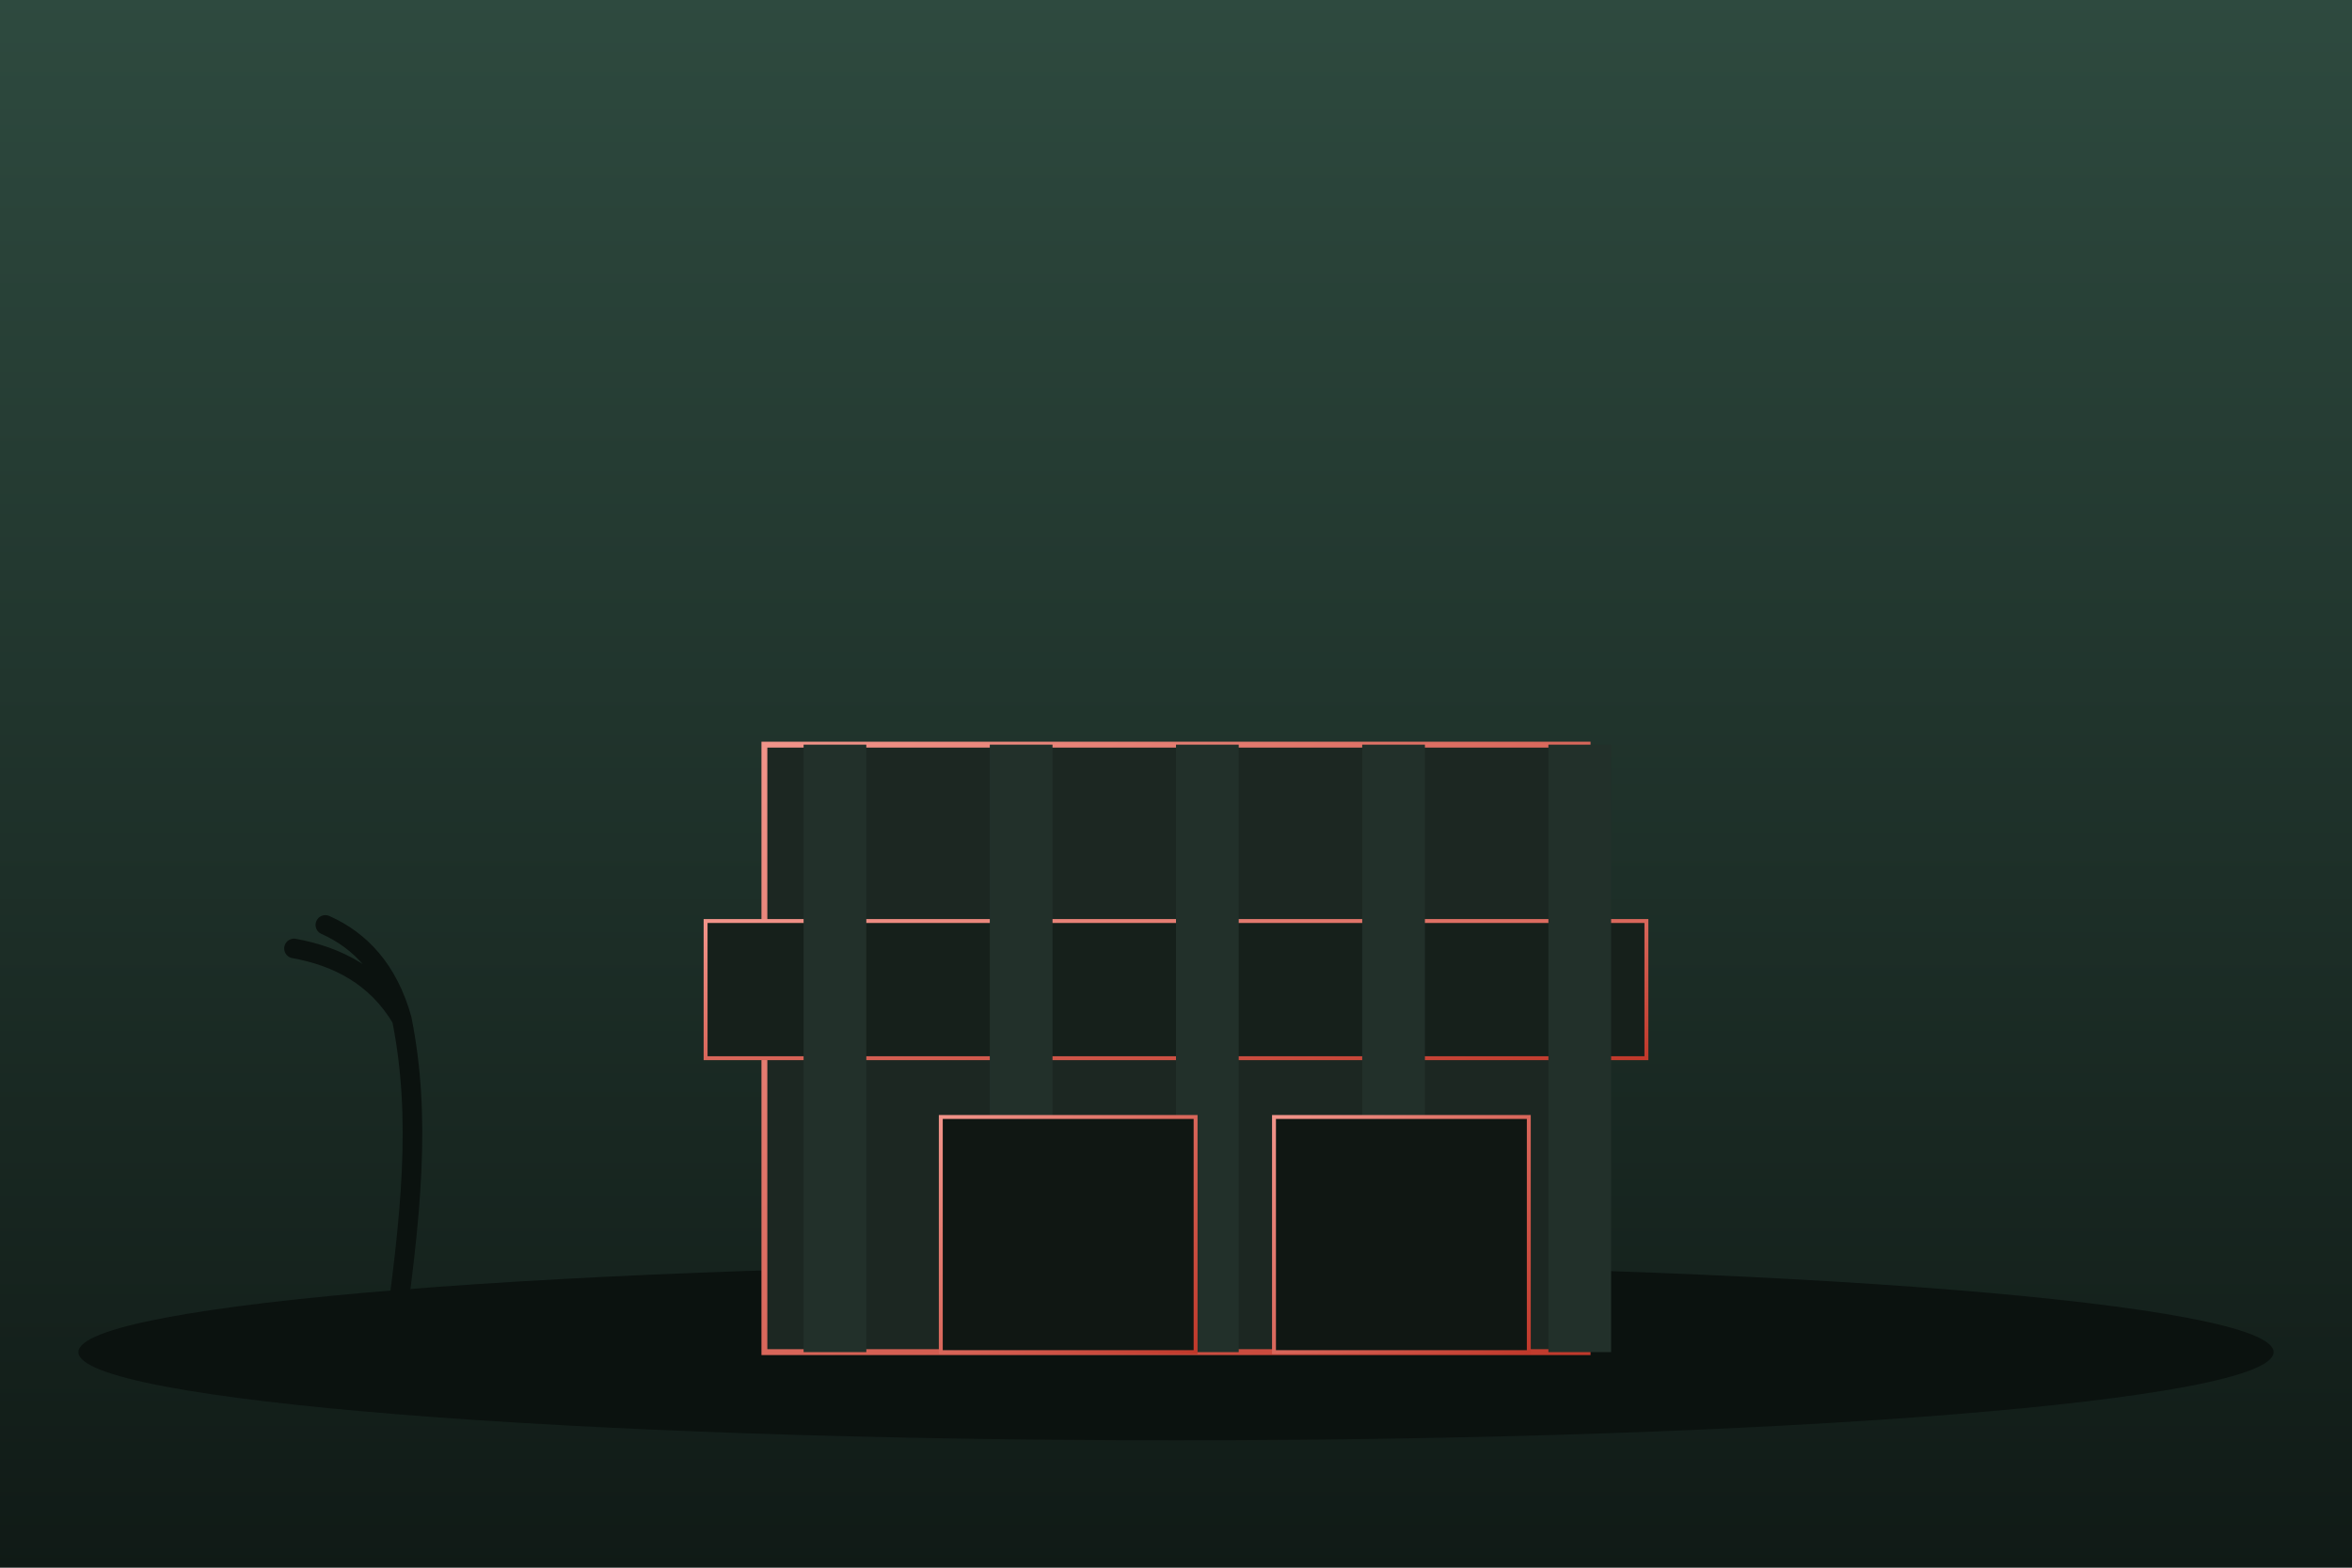
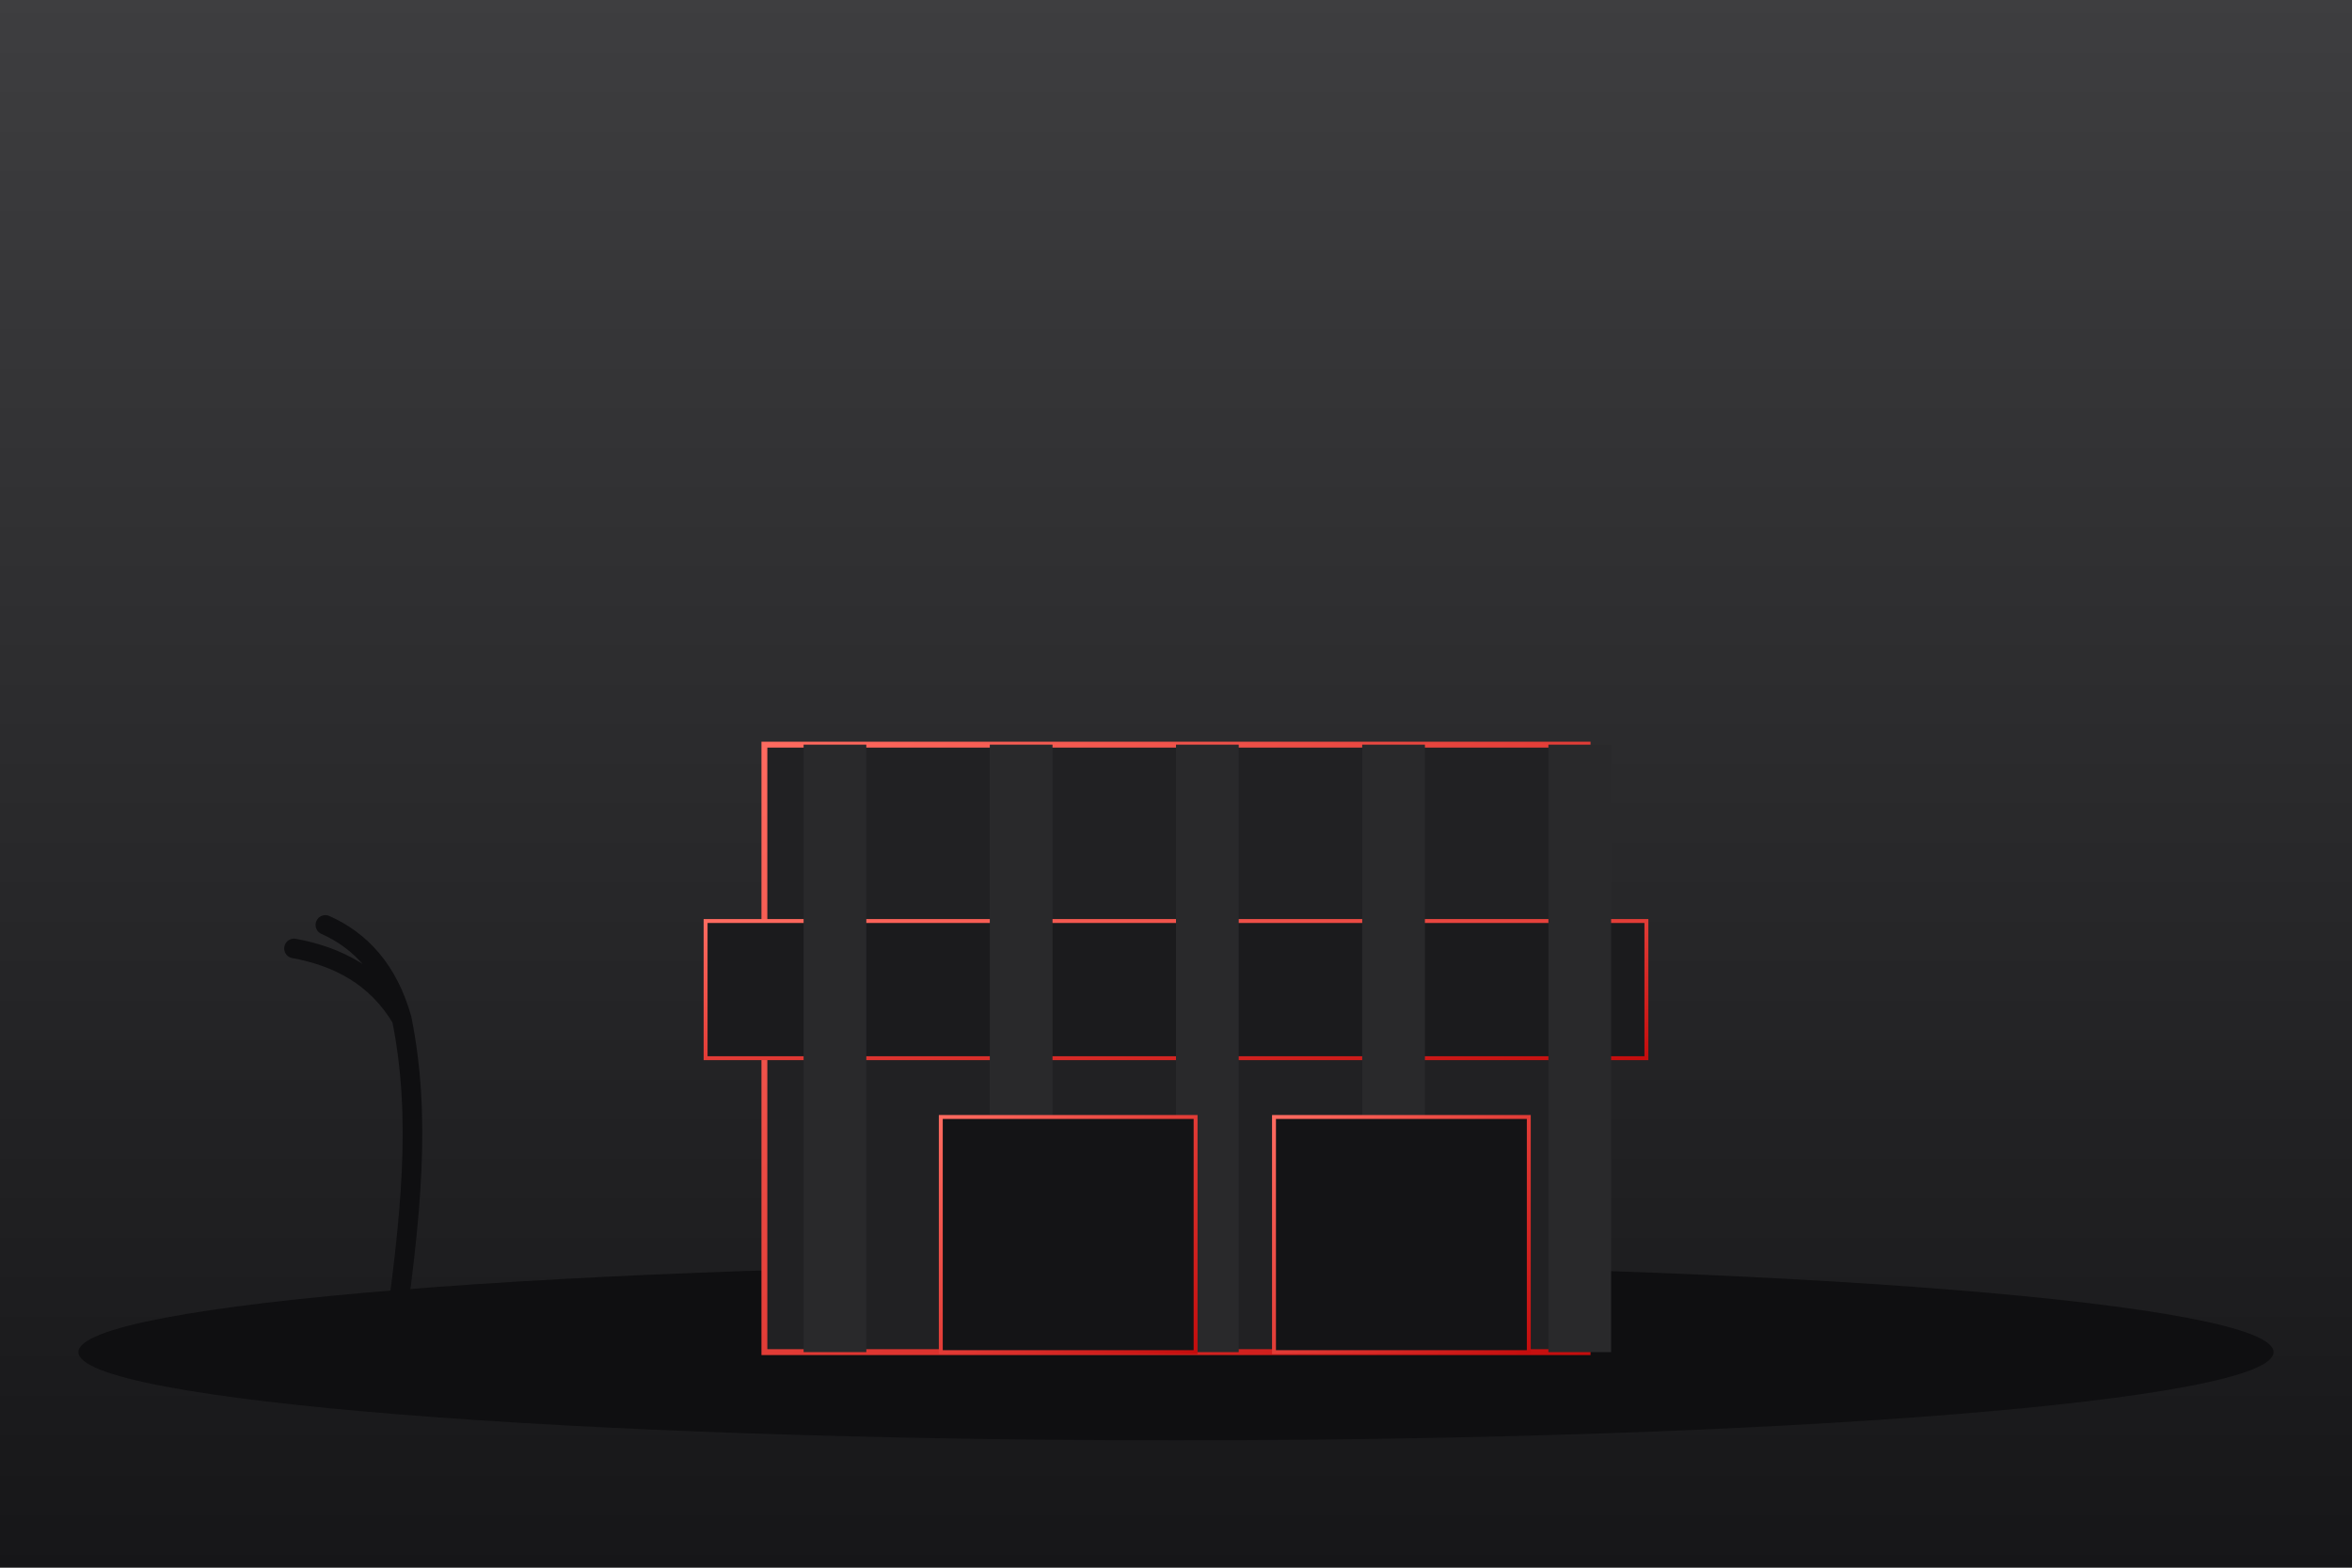
<svg xmlns="http://www.w3.org/2000/svg" width="1200" height="800" viewBox="0 0 1200 800">
  <defs>
    <linearGradient id="bg" x1="0" y1="0" x2="0" y2="1">
-       <stop offset="0" stop-color="#2e4a3f" />
-       <stop offset="1" stop-color="#101a16" />
+       <stop offset="0" stop-color="#3e3e40" />
+       <stop offset="1" stop-color="#161618" />
    </linearGradient>
    <linearGradient id="red" x1="0" y1="0" x2="1" y2="1">
-       <stop offset="0" stop-color="#f1948a" />
-       <stop offset="1" stop-color="#c0392b" />
+       <stop offset="0" stop-color="#ff6b60" />
+       <stop offset="1" stop-color="#c40d0d" />
    </linearGradient>
  </defs>
  <rect width="1200" height="800" fill="url(#bg)" />
-   <ellipse cx="600" cy="690" rx="560" ry="45" fill="#0b120f" />
-   <rect x="390" y="380" width="420" height="310" fill="#1c2722" stroke="url(#red)" stroke-width="3" />
-   <rect x="360" y="470" width="480" height="70" fill="#16201b" stroke="url(#red)" stroke-width="2" />
-   <rect x="410" y="380" width="32" height="310" fill="#22302a" />
-   <rect x="505" y="380" width="32" height="310" fill="#22302a" />
-   <rect x="600" y="380" width="32" height="310" fill="#22302a" />
-   <rect x="695" y="380" width="32" height="310" fill="#22302a" />
-   <rect x="790" y="380" width="32" height="310" fill="#22302a" />
-   <rect x="480" y="570" width="130" height="120" fill="#101713" stroke="url(#red)" stroke-width="2" />
-   <rect x="650" y="570" width="130" height="120" fill="#101713" stroke="url(#red)" stroke-width="2" />
-   <path d="M200 690 C210 620 215 570 205 520 M205 520 C192 498 172 488 150 484 M205 520 C198 495 184 480 166 472" stroke="#0b120f" stroke-width="10" fill="none" stroke-linecap="round" />
+   <ellipse cx="600" cy="690" rx="560" ry="45" fill="#0f0f11" />
+   <rect x="390" y="380" width="420" height="310" fill="#212123" stroke="url(#red)" stroke-width="3" />
+   <rect x="360" y="470" width="480" height="70" fill="#1b1b1d" stroke="url(#red)" stroke-width="2" />
+   <rect x="410" y="380" width="32" height="310" fill="#29292b" />
+   <rect x="505" y="380" width="32" height="310" fill="#29292b" />
+   <rect x="600" y="380" width="32" height="310" fill="#29292b" />
+   <rect x="695" y="380" width="32" height="310" fill="#29292b" />
+   <rect x="790" y="380" width="32" height="310" fill="#29292b" />
+   <rect x="480" y="570" width="130" height="120" fill="#141416" stroke="url(#red)" stroke-width="2" />
+   <rect x="650" y="570" width="130" height="120" fill="#141416" stroke="url(#red)" stroke-width="2" />
+   <path d="M200 690 C210 620 215 570 205 520 M205 520 C192 498 172 488 150 484 M205 520 C198 495 184 480 166 472" stroke="#0f0f11" stroke-width="10" fill="none" stroke-linecap="round" />
</svg>
